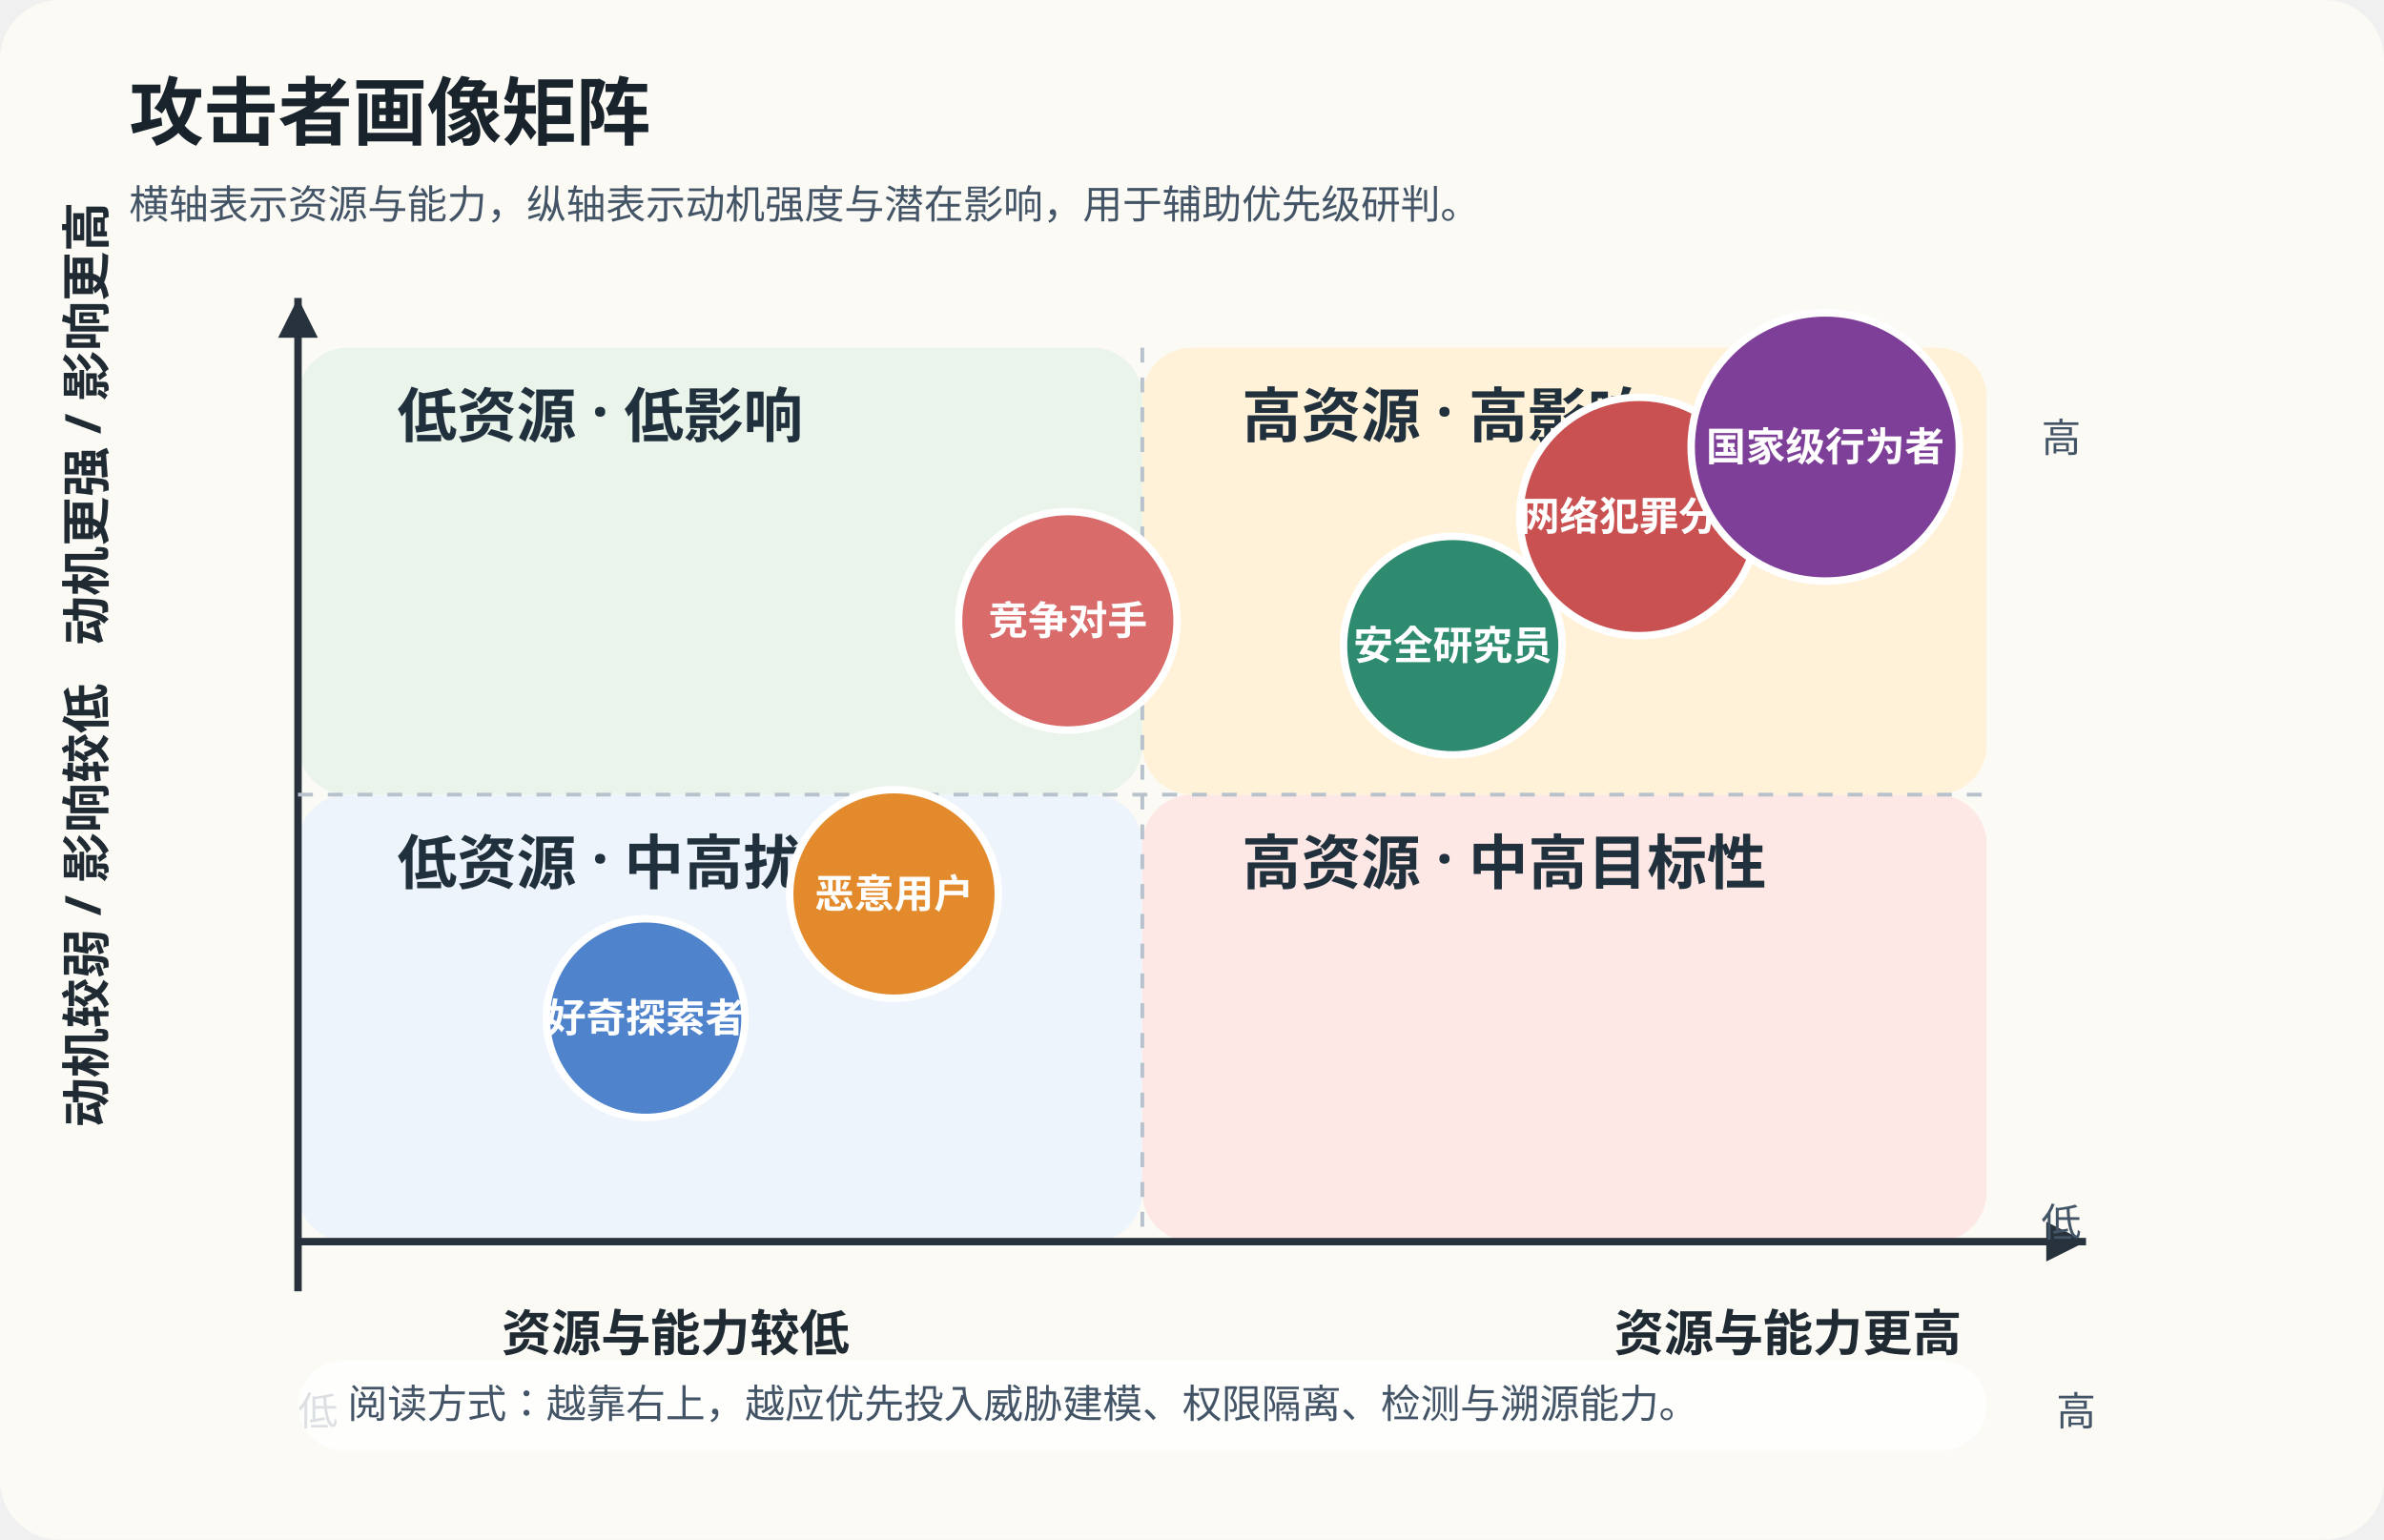
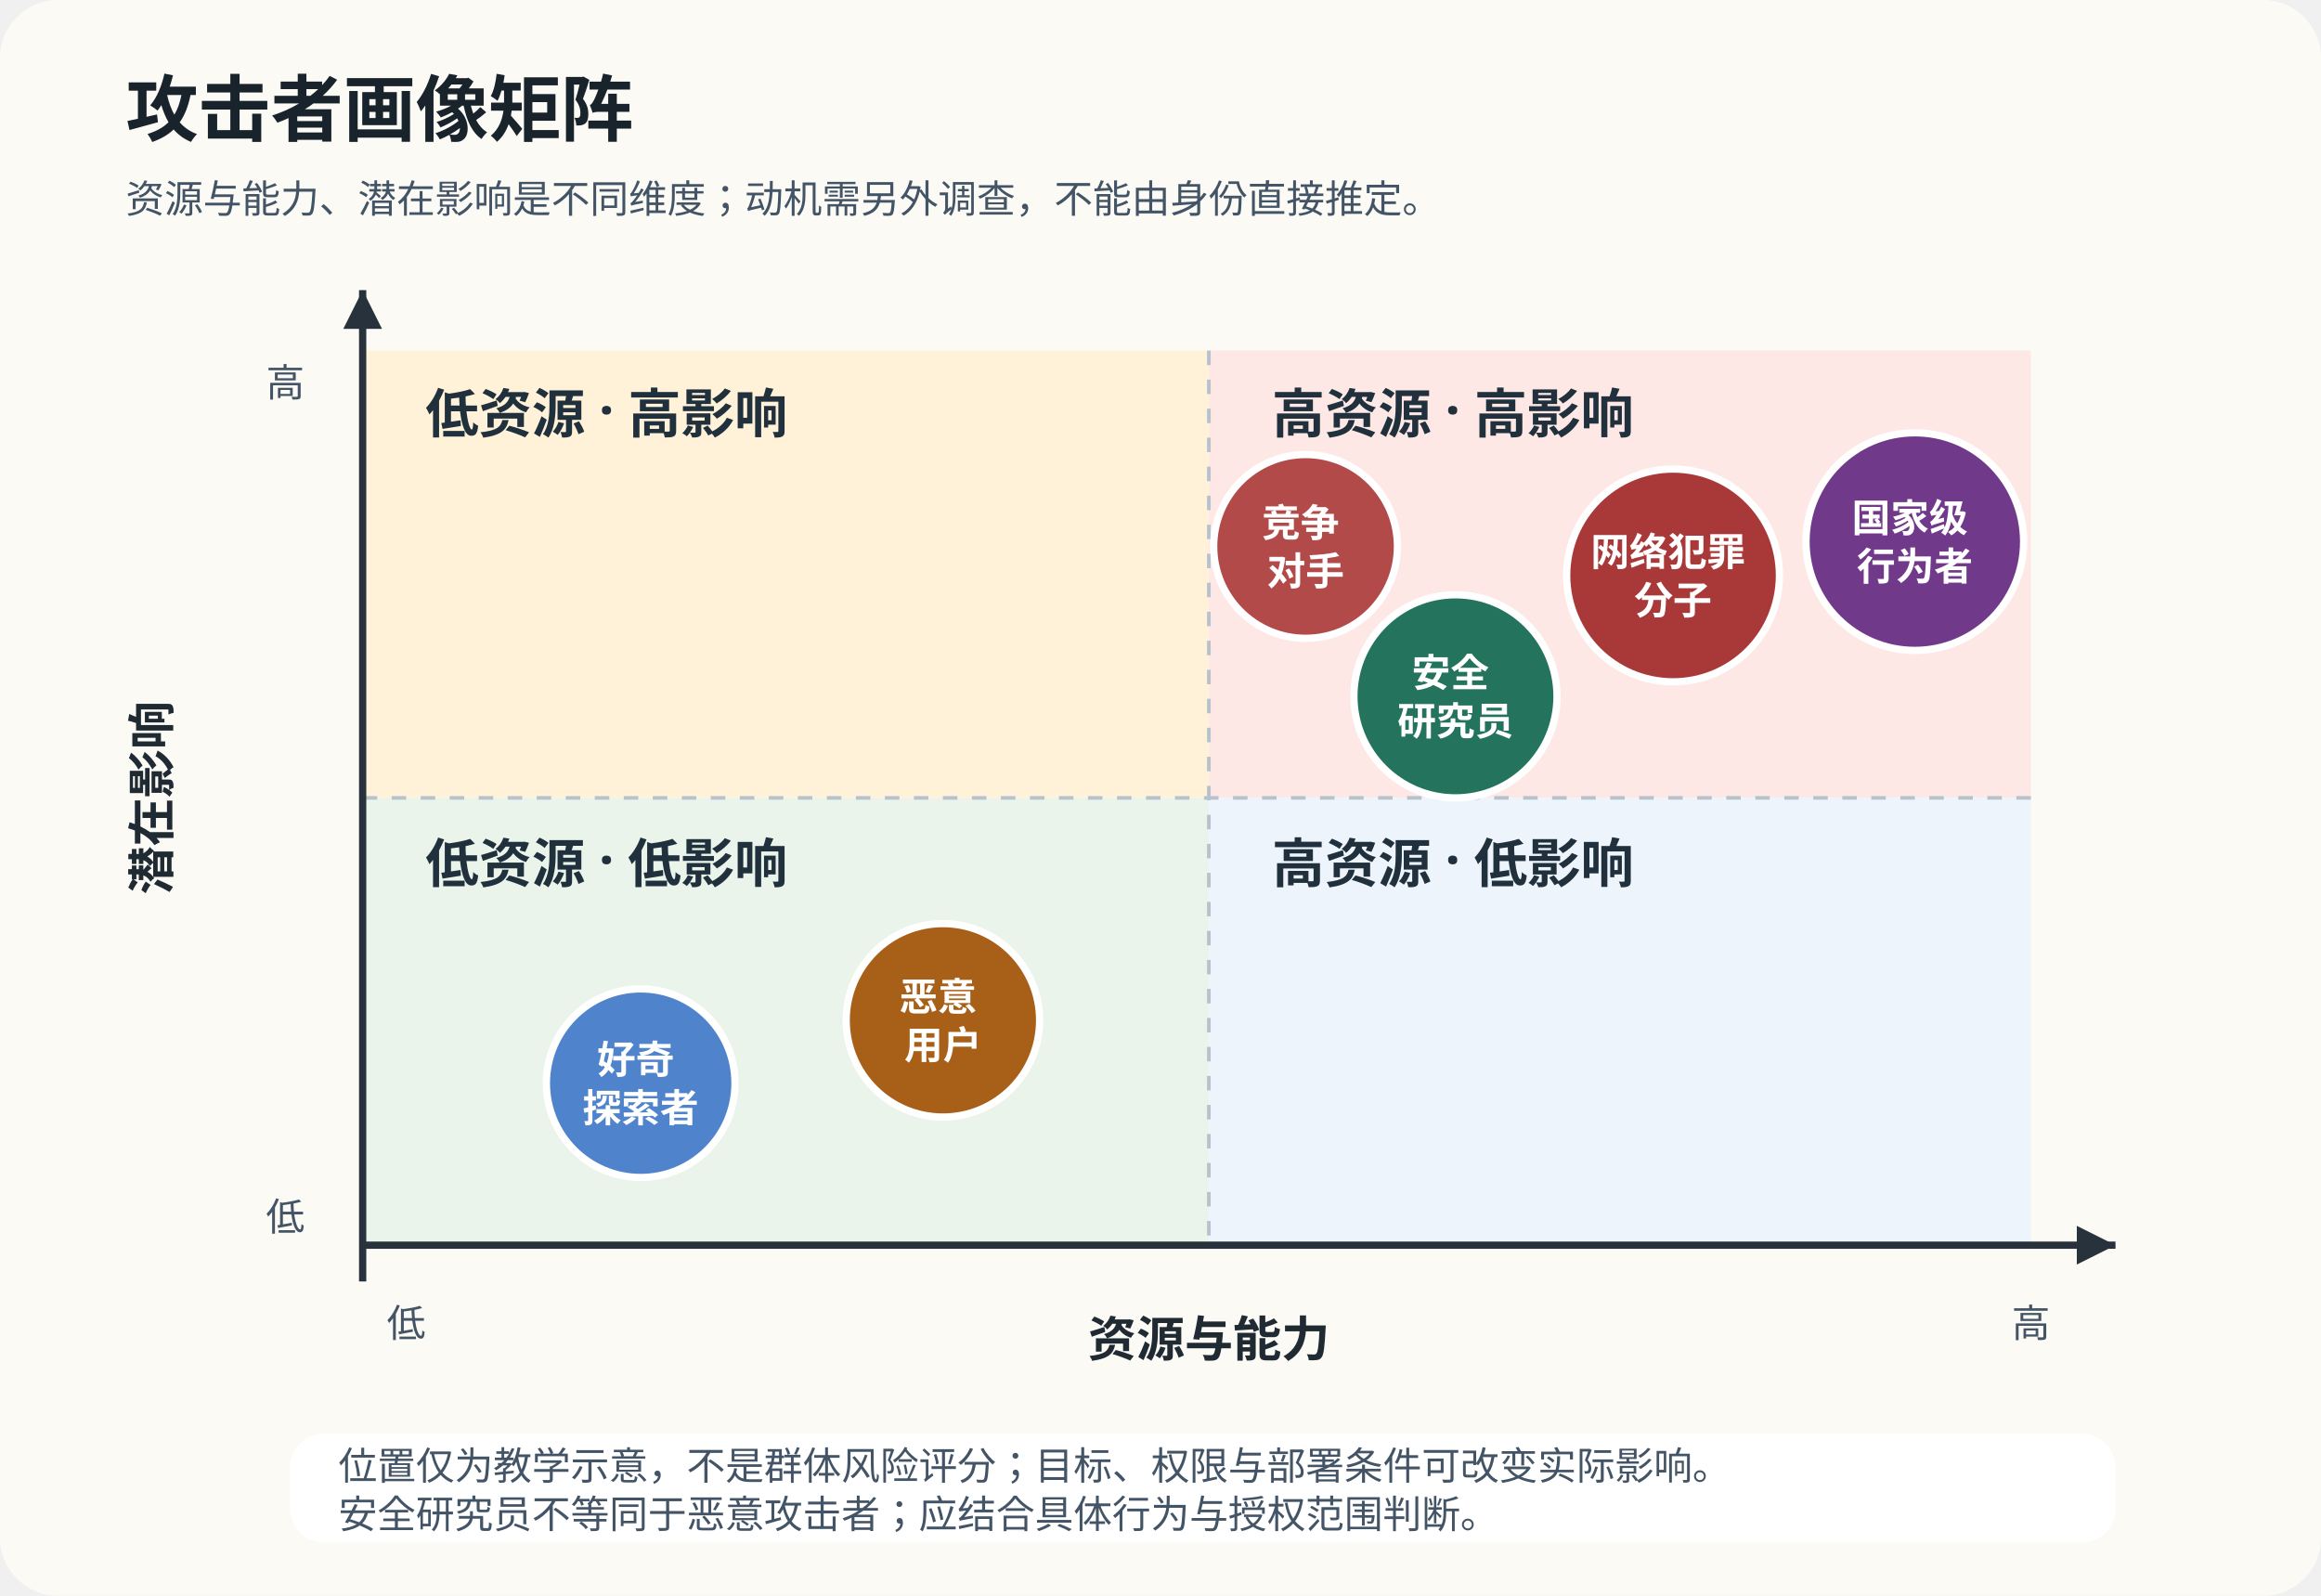
- <svg xmlns="http://www.w3.org/2000/svg" width="960" height="620" viewBox="0 0 960 620" role="img" aria-labelledby="ap-title ap-desc">
+ <svg xmlns="http://www.w3.org/2000/svg" width="960" height="660" viewBox="0 0 960 660" role="img" aria-labelledby="ap-title ap-desc">
  <defs>
    <style>
      .ap-bg { fill: #fbfaf5; }
-       .ap-panel-a { fill: #eaf4ea; }
-       .ap-panel-b { fill: #fff2d8; }
-       .ap-panel-c { fill: #eef4fb; }
-       .ap-panel-d { fill: #fde8e5; }
      .ap-axis { stroke: #28323c; stroke-width: 3; }
      .ap-grid { stroke: #b7c2cd; stroke-width: 1.5; stroke-dasharray: 6 6; }
      .ap-label { font: 600 20px 'Microsoft YaHei', 'PingFang SC', sans-serif; fill: #1f2a33; }
      .ap-small { font: 500 16px 'Microsoft YaHei', 'PingFang SC', sans-serif; fill: #435466; }
-       .ap-quad { font: 700 24px 'Microsoft YaHei', 'PingFang SC', sans-serif; fill: #20303c; }
+       .ap-quad { font: 700 22px 'Microsoft YaHei', 'PingFang SC', sans-serif; fill: #20303c; }
      .ap-node { stroke: #ffffff; stroke-width: 3; }
-       .ap-node-text { font: 700 16px 'Microsoft YaHei', 'PingFang SC', sans-serif; fill: #ffffff; text-anchor: middle; dominant-baseline: middle; }
+       .ap-node-text { font: 700 16px 'Microsoft YaHei', 'PingFang SC', sans-serif; fill: #ffffff; text-anchor: middle; }
      .ap-title { font: 700 30px 'Microsoft YaHei', 'PingFang SC', sans-serif; fill: #18232c; }
    </style>
  </defs>
-   <rect class="ap-bg" x="0" y="0" width="960" height="620" rx="24" />
+   <rect class="ap-bg" width="960" height="660" rx="24" />
  <text class="ap-title" x="52" y="56">攻击者画像矩阵</text>
-   <text class="ap-small" x="52" y="88">横轴表示资源与能力，纵轴表示动机强度与潜在影响，用于辅助优先级研判。</text>
-   <rect class="ap-panel-a" x="120" y="140" width="340" height="180" rx="20" />
-   <rect class="ap-panel-b" x="460" y="140" width="340" height="180" rx="20" />
-   <rect class="ap-panel-c" x="120" y="320" width="340" height="180" rx="20" />
-   <rect class="ap-panel-d" x="460" y="320" width="340" height="180" rx="20" />
-   <line class="ap-axis" x1="120" y1="500" x2="840" y2="500" />
-   <line class="ap-axis" x1="120" y1="520" x2="120" y2="120" />
-   <line class="ap-grid" x1="460" y1="140" x2="460" y2="500" />
-   <line class="ap-grid" x1="120" y1="320" x2="800" y2="320" />
-   <polygon fill="#28323c" points="840,500 824,492 824,508" />
-   <polygon fill="#28323c" points="120,120 112,136 128,136" />
-   <text class="ap-label" x="650" y="544">资源与能力更高</text>
-   <text class="ap-label" x="202" y="544">资源与能力较低</text>
-   <text class="ap-label" x="42" y="260" transform="rotate(-90 42 260)">动机更强 / 影响更高</text>
-   <text class="ap-label" x="42" y="454" transform="rotate(-90 42 454)">动机较弱 / 影响较低</text>
-   <text class="ap-quad" x="160" y="176">低资源 · 低影响</text>
-   <text class="ap-quad" x="500" y="176">高资源 · 高影响</text>
-   <text class="ap-quad" x="160" y="356">低资源 · 中高扰动</text>
-   <text class="ap-quad" x="500" y="356">高资源 · 中高目标性</text>
-   <circle class="ap-node" cx="260" cy="410" r="40" fill="#4f83cc" />
-   <text class="ap-node-text" x="260" y="410">好奇探索者</text>
-   <circle class="ap-node" cx="360" cy="360" r="42" fill="#e38b2c" />
-   <text class="ap-node-text" x="360" y="360">恶意用户</text>
-   <circle class="ap-node" cx="430" cy="250" r="44" fill="#d96b6b" />
-   <text class="ap-node-text" x="430" y="250">竞争对手</text>
-   <circle class="ap-node" cx="585" cy="260" r="44" fill="#2e8b70" />
-   <text class="ap-node-text" x="585" y="260">安全研究员</text>
-   <circle class="ap-node" cx="660" cy="208" r="48" fill="#c95151" />
-   <text class="ap-node-text" x="660" y="208">网络犯罪分子</text>
-   <circle class="ap-node" cx="735" cy="180" r="54" fill="#7e3f98" />
-   <text class="ap-node-text" x="735" y="180">国家级行为者</text>
-   <text class="ap-small" x="822" y="182">高</text>
-   <text class="ap-small" x="822" y="498">低</text>
-   <text class="ap-small" x="120" y="574">低</text>
-   <text class="ap-small" x="828" y="574">高</text>
-   <rect x="120" y="548" width="680" height="36" rx="18" fill="#ffffff" opacity="0.82" />
-   <text class="ap-small" x="140" y="571">阅读方式：越靠右上，越应优先投入威胁建模、权限隔离、检测与溯源能力。</text>
+   <text class="ap-small" x="52" y="88">资源与能力、潜在影响是不同维度；动机需另外调查，不能由身份直接推定。</text>
+   <rect x="150" y="145" width="350" height="185" fill="#fff2d8" />
+   <rect x="500" y="145" width="340" height="185" fill="#fde8e5" />
+   <rect x="150" y="330" width="350" height="185" fill="#eaf4ea" />
+   <rect x="500" y="330" width="340" height="185" fill="#eef4fb" />
+   <line class="ap-grid" x1="500" y1="145" x2="500" y2="515" />
+   <line class="ap-grid" x1="150" y1="330" x2="840" y2="330" />
+   <line class="ap-axis" x1="150" y1="515" x2="875" y2="515" />
+   <line class="ap-axis" x1="150" y1="530" x2="150" y2="120" />
+   <polygon fill="#28323c" points="875,515 859,507 859,523" />
+   <polygon fill="#28323c" points="150,120 142,136 158,136" />
+   <text class="ap-label" x="70" y="330" text-anchor="middle" transform="rotate(-90 70 330)">潜在影响</text>
+   <text class="ap-small" x="110" y="164">高</text>
+   <text class="ap-small" x="110" y="509">低</text>
+   <text class="ap-label" x="500" y="561" text-anchor="middle">资源与能力</text>
+   <text class="ap-small" x="160" y="553">低</text>
+   <text class="ap-small" x="832" y="553">高</text>
+   <text class="ap-quad" x="176" y="179">低资源 · 高影响</text>
+   <text class="ap-quad" x="526" y="179">高资源 · 高影响</text>
+   <text class="ap-quad" x="176" y="365">低资源 · 低影响</text>
+   <text class="ap-quad" x="526" y="365">高资源 · 低影响</text>
+   <circle class="ap-node" cx="265" cy="448" r="39" fill="#4f83cc" />
+   <text class="ap-node-text" x="265" y="444">
+     <tspan x="265">好奇</tspan>
+     <tspan x="265" dy="20">探索者</tspan>
+   </text>
+   <circle class="ap-node" cx="390" cy="422" r="40" fill="#a85f18" />
+   <text class="ap-node-text" x="390" y="418">
+     <tspan x="390">恶意</tspan>
+     <tspan x="390" dy="20">用户</tspan>
+   </text>
+   <circle class="ap-node" cx="540" cy="226" r="38" fill="#b24a4a" />
+   <text class="ap-node-text" x="540" y="222">
+     <tspan x="540">竞争</tspan>
+     <tspan x="540" dy="20">对手</tspan>
+   </text>
+   <circle class="ap-node" cx="602" cy="288" r="42" fill="#24735c" />
+   <text class="ap-node-text" x="602" y="284">
+     <tspan x="602">安全</tspan>
+     <tspan x="602" dy="20">研究员</tspan>
+   </text>
+   <circle class="ap-node" cx="692" cy="238" r="44" fill="#a93838" />
+   <text class="ap-node-text" x="692" y="234">
+     <tspan x="692">网络犯罪</tspan>
+     <tspan x="692" dy="20">分子</tspan>
+   </text>
+   <circle class="ap-node" cx="792" cy="224" r="45" fill="#71398a" />
+   <text class="ap-node-text" x="792" y="220">
+     <tspan x="792">国家级</tspan>
+     <tspan x="792" dy="20">行为者</tspan>
+   </text>
+   <rect x="120" y="593" width="755" height="45" rx="14" fill="#ffffff" />
+   <text class="ap-small" x="140" y="612">位置仅为教学示意，不是群体风险评分；目标、权限与部署条件可改变实际影响。</text>
+   <text class="ap-small" x="140" y="632">安全研究员不等同于恶意攻击者；应结合具体行为与授权范围判断。</text>
</svg>
